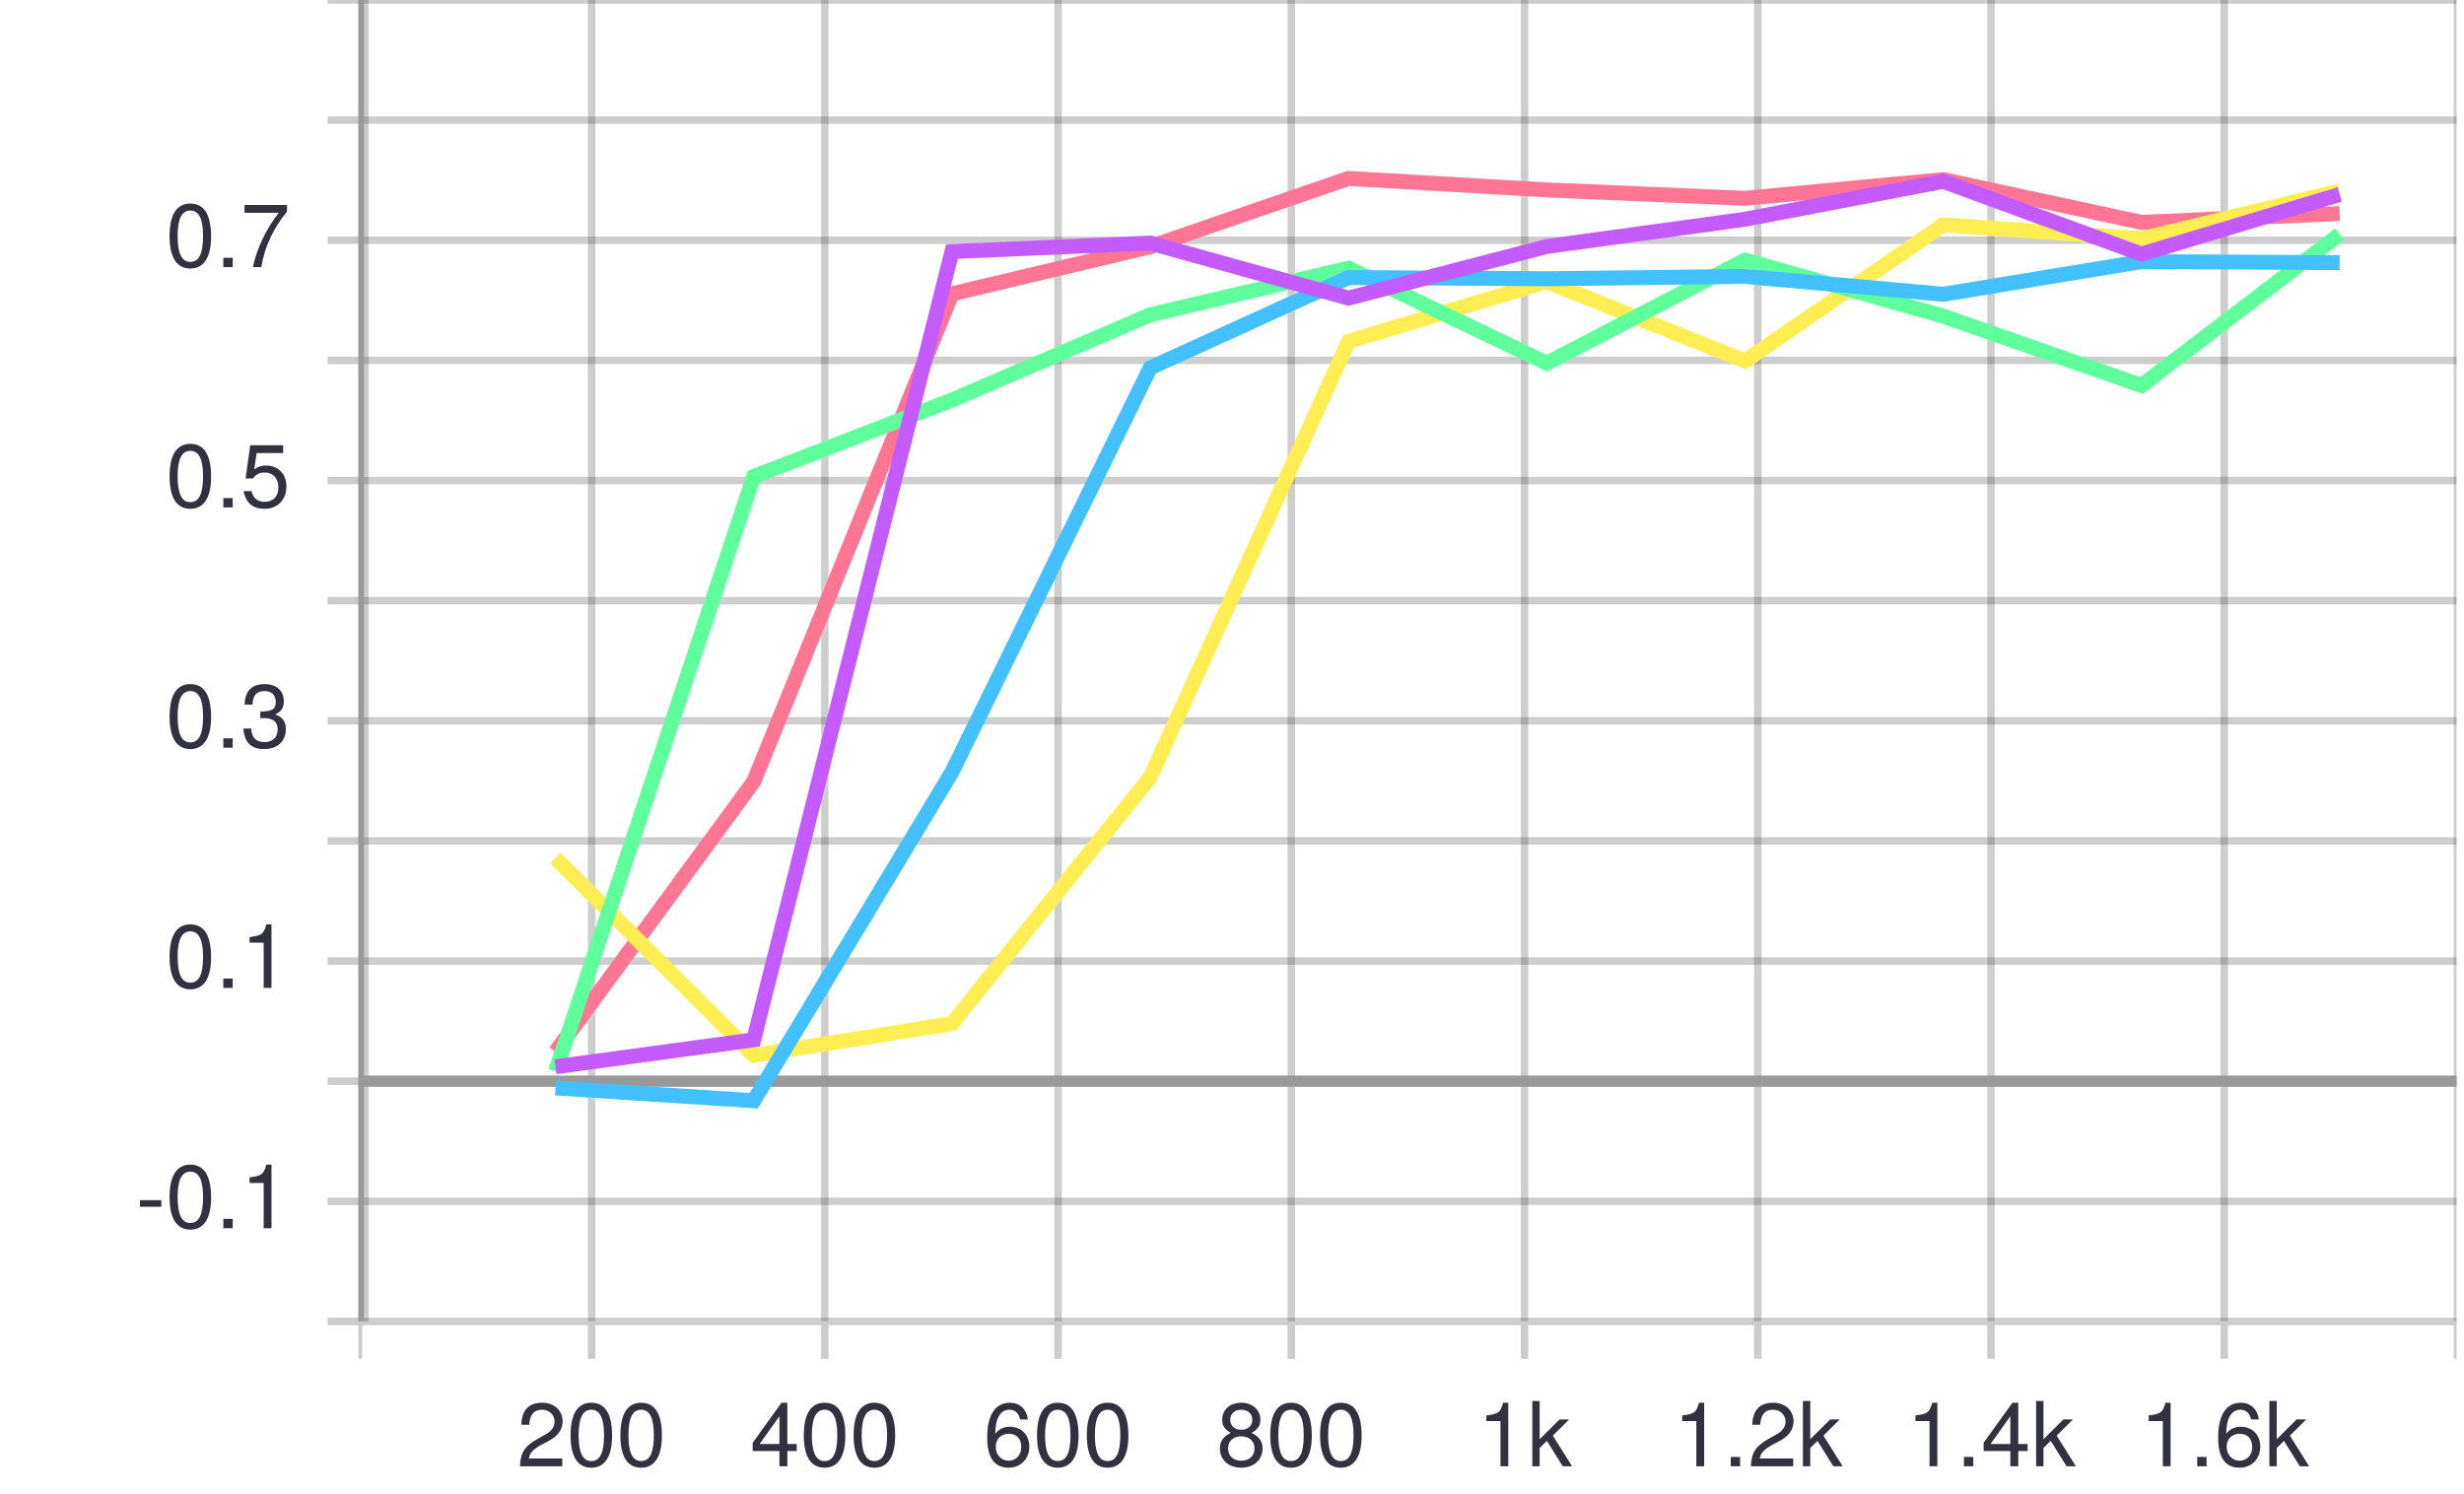
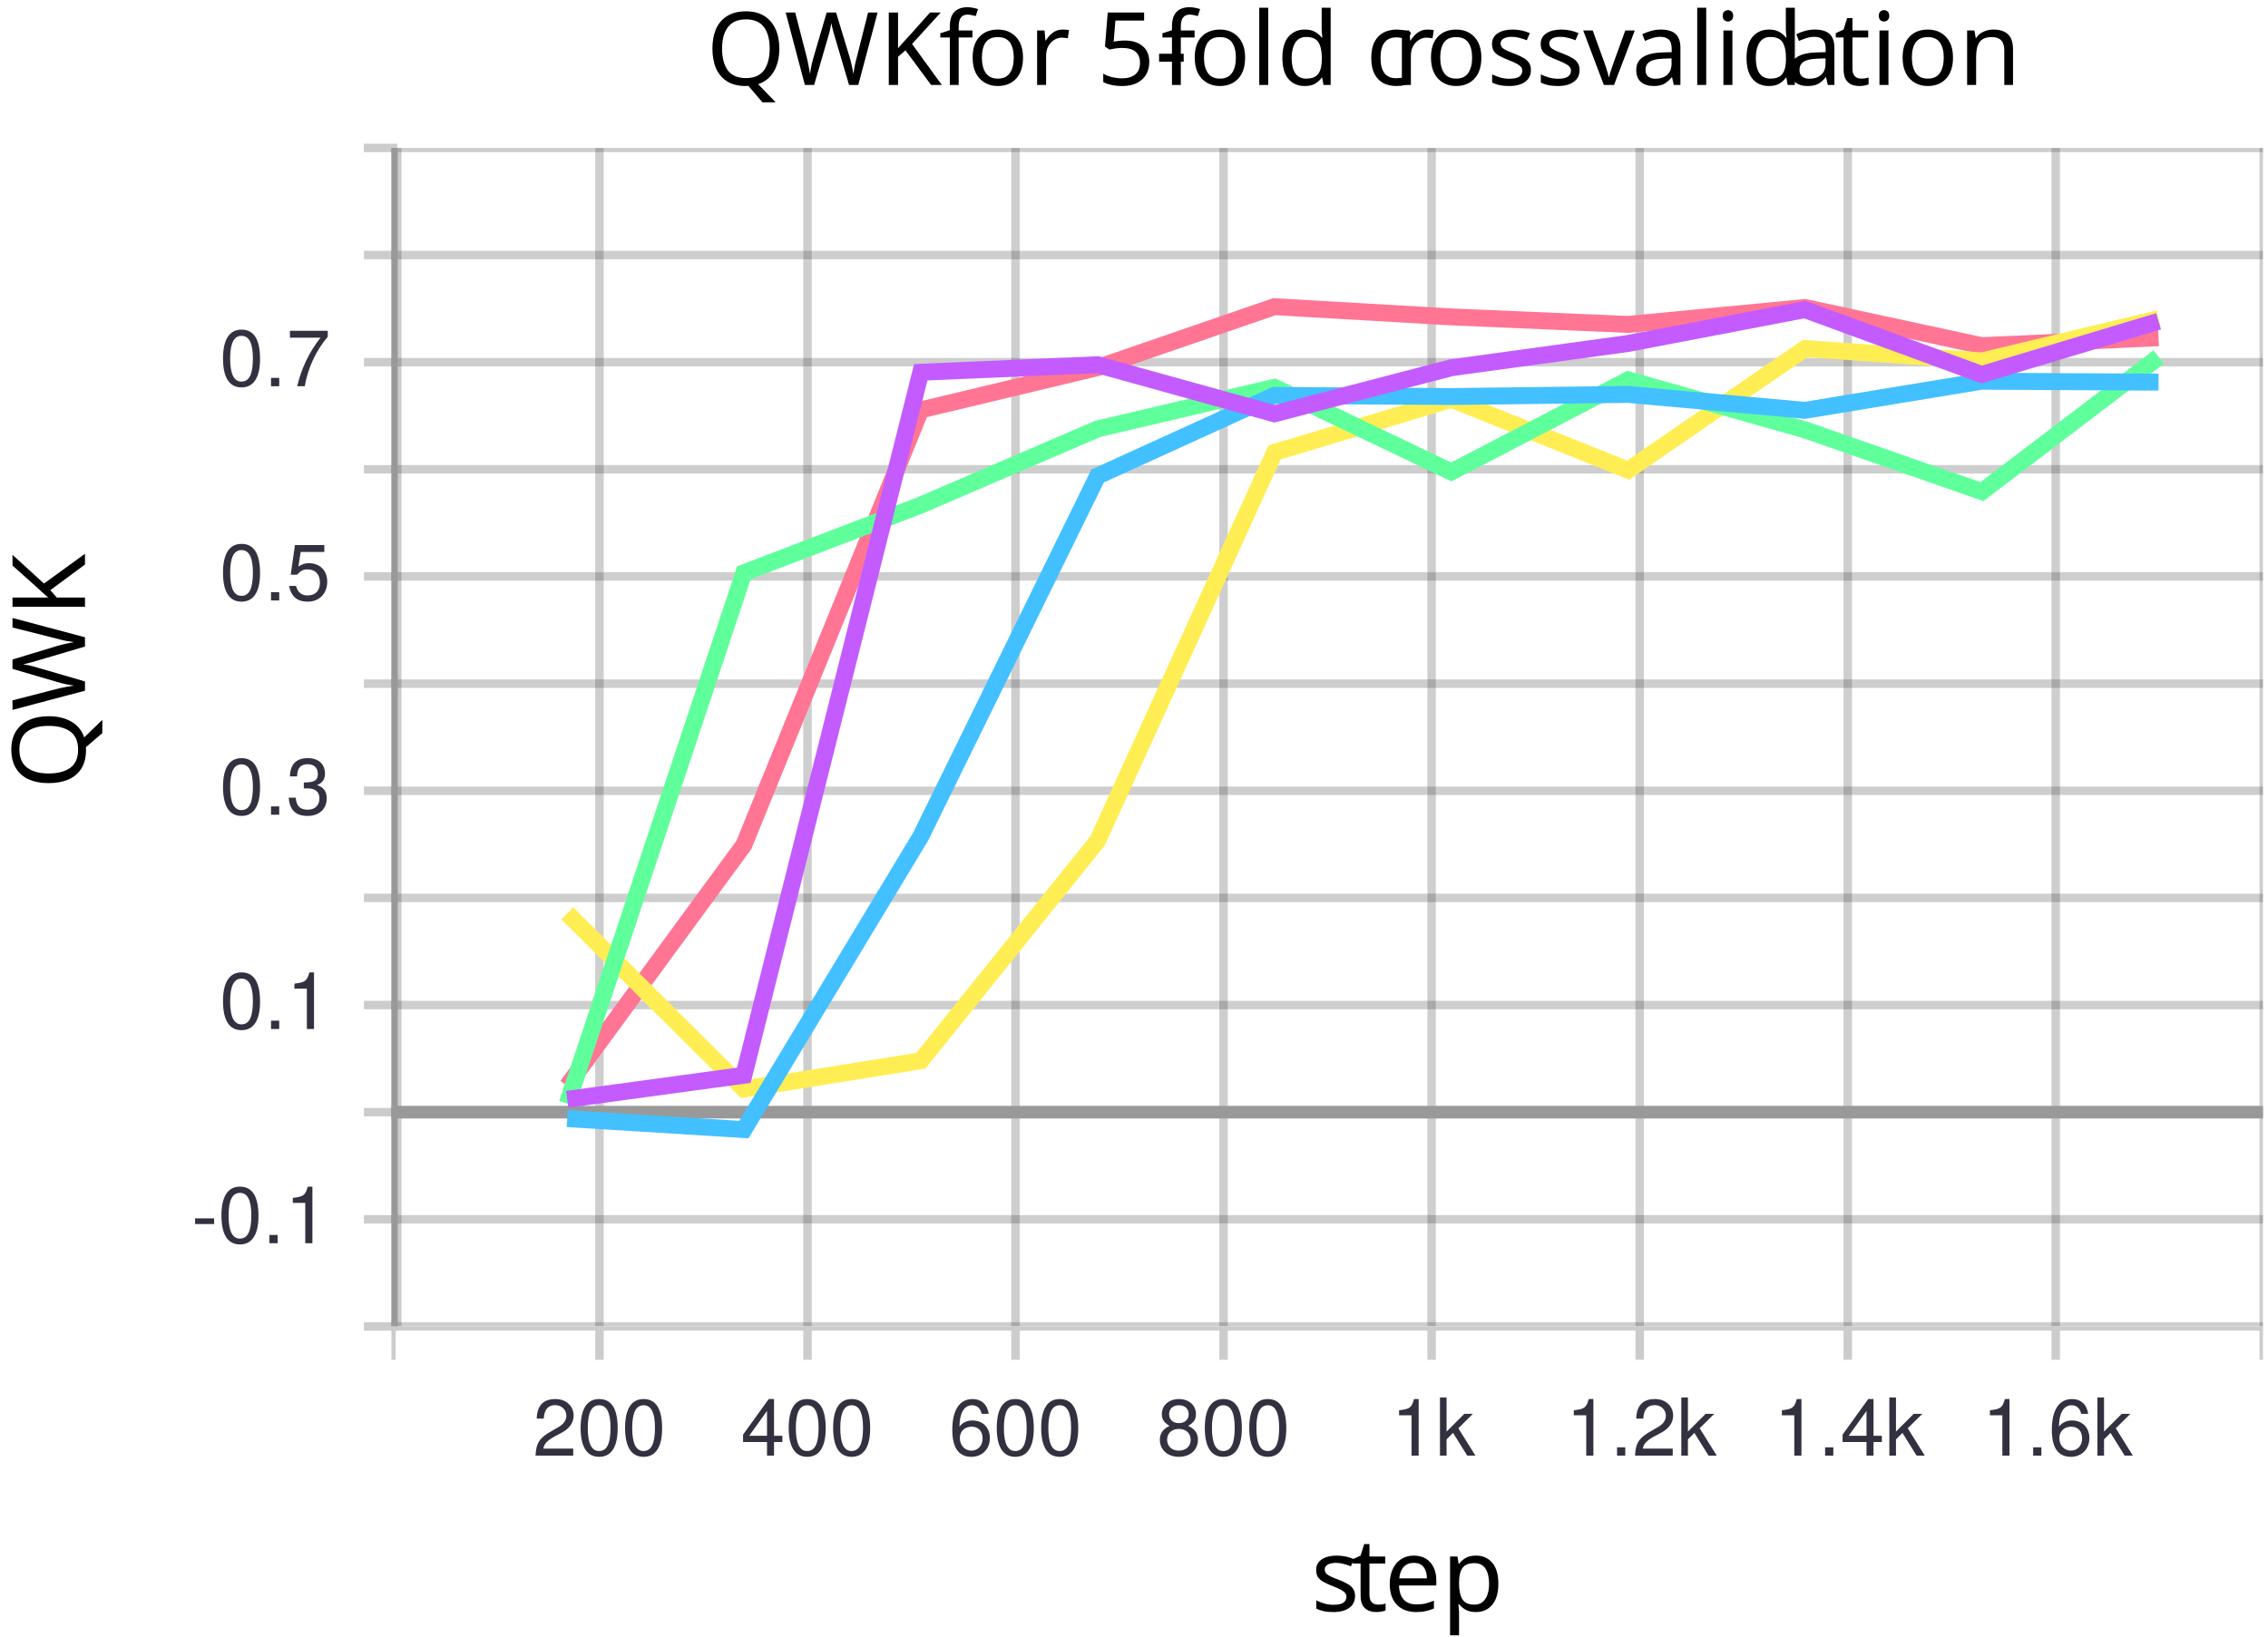
- <svg xmlns="http://www.w3.org/2000/svg" viewBox="0 0 330 200">
-   <g>
-     <g>
-       <g>
-         <g>
-           <g>
-             <line x1="48.875" y1="177" x2="43.875" y2="177" style="visibility: inherit;" fill="rgb(0, 0, 0)" stroke="rgb(204, 204, 204)" stroke-width="1px" />
-             <line x1="48.875" y1="160.909" x2="43.875" y2="160.909" style="visibility: inherit;" fill="rgb(0, 0, 0)" stroke="rgb(204, 204, 204)" stroke-width="1px" />
-             <line x1="48.875" y1="144.818" x2="43.875" y2="144.818" style="visibility: inherit;" fill="rgb(0, 0, 0)" stroke="rgb(204, 204, 204)" stroke-width="1px" />
-             <line x1="48.875" y1="128.727" x2="43.875" y2="128.727" style="visibility: inherit;" fill="rgb(0, 0, 0)" stroke="rgb(204, 204, 204)" stroke-width="1px" />
-             <line x1="48.875" y1="112.636" x2="43.875" y2="112.636" style="visibility: inherit;" fill="rgb(0, 0, 0)" stroke="rgb(204, 204, 204)" stroke-width="1px" />
-             <line x1="48.875" y1="96.545" x2="43.875" y2="96.545" style="visibility: inherit;" fill="rgb(0, 0, 0)" stroke="rgb(204, 204, 204)" stroke-width="1px" />
-             <line x1="48.875" y1="80.455" x2="43.875" y2="80.455" style="visibility: inherit;" fill="rgb(0, 0, 0)" stroke="rgb(204, 204, 204)" stroke-width="1px" />
-             <line x1="48.875" y1="64.364" x2="43.875" y2="64.364" style="visibility: inherit;" fill="rgb(0, 0, 0)" stroke="rgb(204, 204, 204)" stroke-width="1px" />
-             <line x1="48.875" y1="48.273" x2="43.875" y2="48.273" style="visibility: inherit;" fill="rgb(0, 0, 0)" stroke="rgb(204, 204, 204)" stroke-width="1px" />
-             <line x1="48.875" y1="32.182" x2="43.875" y2="32.182" style="visibility: inherit;" fill="rgb(0, 0, 0)" stroke="rgb(204, 204, 204)" stroke-width="1px" />
-             <line x1="48.875" y1="16.091" x2="43.875" y2="16.091" style="visibility: inherit;" fill="rgb(0, 0, 0)" stroke="rgb(204, 204, 204)" stroke-width="1px" />
-             <line x1="48.875" y1="0" x2="43.875" y2="0" style="visibility: inherit;" fill="rgb(0, 0, 0)" stroke="rgb(204, 204, 204)" stroke-width="1px" />
-           </g>
-           <g transform="translate(38.875, 0)">
-             <text x="0" y="177" dx="0em" dy="0.3em" style="text-anchor: end; visibility: hidden; font-family: &quot;Helvetica Neue&quot;, sans-serif; font-size: 12px; font-weight: 200;" fill="rgb(50, 49, 63)" stroke="none" stroke-width="1px">-0.2</text>
-             <text x="0" y="160.909" dx="0em" dy="0.3em" style="text-anchor: end; visibility: inherit; font-family: &quot;Helvetica Neue&quot;, sans-serif; font-size: 12px; font-weight: 200;" fill="rgb(50, 49, 63)" stroke="none" stroke-width="1px">-0.1</text>
-             <text x="0" y="144.818" dx="0em" dy="0.3em" style="text-anchor: end; visibility: hidden; font-family: &quot;Helvetica Neue&quot;, sans-serif; font-size: 12px; font-weight: 200;" fill="rgb(50, 49, 63)" stroke="none" stroke-width="1px">0</text>
-             <text x="0" y="128.727" dx="0em" dy="0.3em" style="text-anchor: end; visibility: inherit; font-family: &quot;Helvetica Neue&quot;, sans-serif; font-size: 12px; font-weight: 200;" fill="rgb(50, 49, 63)" stroke="none" stroke-width="1px">0.1</text>
-             <text x="0" y="112.636" dx="0em" dy="0.3em" style="text-anchor: end; visibility: hidden; font-family: &quot;Helvetica Neue&quot;, sans-serif; font-size: 12px; font-weight: 200;" fill="rgb(50, 49, 63)" stroke="none" stroke-width="1px">0.2</text>
-             <text x="0" y="96.545" dx="0em" dy="0.3em" style="text-anchor: end; visibility: inherit; font-family: &quot;Helvetica Neue&quot;, sans-serif; font-size: 12px; font-weight: 200;" fill="rgb(50, 49, 63)" stroke="none" stroke-width="1px">0.3</text>
-             <text x="0" y="80.455" dx="0em" dy="0.3em" style="text-anchor: end; visibility: hidden; font-family: &quot;Helvetica Neue&quot;, sans-serif; font-size: 12px; font-weight: 200;" fill="rgb(50, 49, 63)" stroke="none" stroke-width="1px">0.4</text>
-             <text x="0" y="64.364" dx="0em" dy="0.3em" style="text-anchor: end; visibility: inherit; font-family: &quot;Helvetica Neue&quot;, sans-serif; font-size: 12px; font-weight: 200;" fill="rgb(50, 49, 63)" stroke="none" stroke-width="1px">0.5</text>
-             <text x="0" y="48.273" dx="0em" dy="0.3em" style="text-anchor: end; visibility: hidden; font-family: &quot;Helvetica Neue&quot;, sans-serif; font-size: 12px; font-weight: 200;" fill="rgb(50, 49, 63)" stroke="none" stroke-width="1px">0.6</text>
-             <text x="0" y="32.182" dx="0em" dy="0.3em" style="text-anchor: end; visibility: inherit; font-family: &quot;Helvetica Neue&quot;, sans-serif; font-size: 12px; font-weight: 200;" fill="rgb(50, 49, 63)" stroke="none" stroke-width="1px">0.7</text>
-             <text x="0" y="16.091" dx="0em" dy="0.3em" style="text-anchor: end; visibility: hidden; font-family: &quot;Helvetica Neue&quot;, sans-serif; font-size: 12px; font-weight: 200;" fill="rgb(50, 49, 63)" stroke="none" stroke-width="1px">0.8</text>
-             <text x="0" y="0" dx="0em" dy="0.3em" style="text-anchor: end; visibility: hidden; font-family: &quot;Helvetica Neue&quot;, sans-serif; font-size: 12px; font-weight: 200;" fill="rgb(50, 49, 63)" stroke="none" stroke-width="1px">0.9</text>
-           </g>
-           <line x1="48.875" y1="0" x2="48.875" y2="177" fill="rgb(0, 0, 0)" stroke="rgb(204, 204, 204)" stroke-width="1px" />
-         </g>
-       </g>
-       <g transform="translate(48, 0)" clip-path="url(#clip_0)">
-         <clipPath id="clip_0">
-           <rect width="281" height="177" />
-         </clipPath>
-         <g>
-           <g>
-             <g>
-               <line x1="0" y1="0" x2="0" y2="177" fill="rgb(0, 0, 0)" stroke="rgb(60, 60, 60)" stroke-width="1px" opacity="0.25" />
-               <line x1="31.236" y1="0" x2="31.236" y2="177" fill="rgb(0, 0, 0)" stroke="rgb(60, 60, 60)" stroke-width="1px" opacity="0.25" />
-               <line x1="62.472" y1="0" x2="62.472" y2="177" fill="rgb(0, 0, 0)" stroke="rgb(60, 60, 60)" stroke-width="1px" opacity="0.25" />
-               <line x1="93.708" y1="0" x2="93.708" y2="177" fill="rgb(0, 0, 0)" stroke="rgb(60, 60, 60)" stroke-width="1px" opacity="0.25" />
-               <line x1="124.944" y1="0" x2="124.944" y2="177" fill="rgb(0, 0, 0)" stroke="rgb(60, 60, 60)" stroke-width="1px" opacity="0.25" />
-               <line x1="156.181" y1="0" x2="156.181" y2="177" fill="rgb(0, 0, 0)" stroke="rgb(60, 60, 60)" stroke-width="1px" opacity="0.25" />
-               <line x1="187.417" y1="0" x2="187.417" y2="177" fill="rgb(0, 0, 0)" stroke="rgb(60, 60, 60)" stroke-width="1px" opacity="0.25" />
-               <line x1="218.653" y1="0" x2="218.653" y2="177" fill="rgb(0, 0, 0)" stroke="rgb(60, 60, 60)" stroke-width="1px" opacity="0.25" />
-               <line x1="249.889" y1="0" x2="249.889" y2="177" fill="rgb(0, 0, 0)" stroke="rgb(60, 60, 60)" stroke-width="1px" opacity="0.25" />
-               <line x1="281.125" y1="0" x2="281.125" y2="177" fill="rgb(0, 0, 0)" stroke="rgb(60, 60, 60)" stroke-width="1px" opacity="0.25" />
-             </g>
-             <g>
-               <line x1="0" y1="177" x2="281.125" y2="177" fill="rgb(0, 0, 0)" stroke="rgb(60, 60, 60)" stroke-width="1px" opacity="0.25" />
-               <line x1="0" y1="160.909" x2="281.125" y2="160.909" fill="rgb(0, 0, 0)" stroke="rgb(60, 60, 60)" stroke-width="1px" opacity="0.25" />
-               <line x1="0" y1="144.818" x2="281.125" y2="144.818" fill="rgb(0, 0, 0)" stroke="rgb(60, 60, 60)" stroke-width="1px" opacity="0.25" />
-               <line x1="0" y1="128.727" x2="281.125" y2="128.727" fill="rgb(0, 0, 0)" stroke="rgb(60, 60, 60)" stroke-width="1px" opacity="0.25" />
-               <line x1="0" y1="112.636" x2="281.125" y2="112.636" fill="rgb(0, 0, 0)" stroke="rgb(60, 60, 60)" stroke-width="1px" opacity="0.25" />
-               <line x1="0" y1="96.545" x2="281.125" y2="96.545" fill="rgb(0, 0, 0)" stroke="rgb(60, 60, 60)" stroke-width="1px" opacity="0.25" />
-               <line x1="0" y1="80.455" x2="281.125" y2="80.455" fill="rgb(0, 0, 0)" stroke="rgb(60, 60, 60)" stroke-width="1px" opacity="0.25" />
-               <line x1="0" y1="64.364" x2="281.125" y2="64.364" fill="rgb(0, 0, 0)" stroke="rgb(60, 60, 60)" stroke-width="1px" opacity="0.25" />
-               <line x1="0" y1="48.273" x2="281.125" y2="48.273" fill="rgb(0, 0, 0)" stroke="rgb(60, 60, 60)" stroke-width="1px" opacity="0.25" />
-               <line x1="0" y1="32.182" x2="281.125" y2="32.182" fill="rgb(0, 0, 0)" stroke="rgb(60, 60, 60)" stroke-width="1px" opacity="0.25" />
-               <line x1="0" y1="16.091" x2="281.125" y2="16.091" fill="rgb(0, 0, 0)" stroke="rgb(60, 60, 60)" stroke-width="1px" opacity="0.25" />
-               <line x1="0" y1="0" x2="281.125" y2="0" fill="rgb(0, 0, 0)" stroke="rgb(60, 60, 60)" stroke-width="1px" opacity="0.25" />
-             </g>
-           </g>
-         </g>
-         <g>
-           <g>
-             <line x1="0" y1="144.818" x2="281.125" y2="144.818" fill="rgb(0, 0, 0)" stroke="rgb(153, 153, 153)" stroke-width="1.5px" />
-           </g>
-         </g>
-         <g>
-           <g>
-             <line x1="0" y1="0" x2="0" y2="177" fill="rgb(0, 0, 0)" stroke="rgb(153, 153, 153)" stroke-width="1.5px" />
-           </g>
-         </g>
-         <g>
-           <g>
-             <g>
-               <g>
-                 <g>
-                   <path stroke="rgb(255, 117, 147)" stroke-width="2px" d="M26.395,140.886L52.945,104.686L79.496,39.355L106.047,33.041L132.597,23.9L159.148,25.437L185.699,26.563L212.249,24.058L238.8,29.79L265.351,28.6" style="fill: none;" fill="none" />
-                 </g>
-                 <g>
-                   <path stroke="rgb(255, 238, 83)" stroke-width="2px" d="M26.395,114.956L52.945,141.346L79.496,137.103L106.047,104.112L132.597,45.728L159.148,37.722L185.699,48.358L212.249,30.119L238.8,31.979L265.351,25.582" style="fill: none;" fill="none" />
-                 </g>
-                 <g>
-                   <path stroke="rgb(95, 255, 156)" stroke-width="2px" d="M26.395,143.542L52.945,63.819L79.496,53.579L106.047,42.165L132.597,35.917L159.148,48.649L185.699,34.84L212.249,42.347L238.8,51.633L265.351,31.386" style="fill: none;" fill="none" />
-                 </g>
-                 <g>
-                   <path stroke="rgb(67, 192, 255)" stroke-width="2px" d="M26.395,145.72L52.945,147.435L79.496,103.401L106.047,49.271L132.597,37.174L159.148,37.338L185.699,37.022L212.249,39.419L238.8,35.042L265.351,35.179" style="fill: none;" fill="none" />
-                 </g>
-                 <g>
-                   <path stroke="rgb(195, 91, 255)" stroke-width="2px" d="M26.395,142.885L52.945,139.276L79.496,33.694L106.047,32.56L132.597,39.934L159.148,33.019L185.699,29.368L212.249,24.294L238.8,34.03L265.351,26.043" style="fill: none;" fill="none" />
-                 </g>
-               </g>
-             </g>
-           </g>
-         </g>
-       </g>
-       <g transform="translate(48, 177)" clip-path="url(#clip_1)">
-         <clipPath id="clip_1">
-           <rect width="281" height="23" />
-         </clipPath>
-         <g>
-           <g>
-             <line x1="0" y1="0" x2="0" y2="5" style="visibility: inherit;" fill="rgb(0, 0, 0)" stroke="rgb(204, 204, 204)" stroke-width="1px" />
-             <line x1="31.236" y1="0" x2="31.236" y2="5" style="visibility: inherit;" fill="rgb(0, 0, 0)" stroke="rgb(204, 204, 204)" stroke-width="1px" />
-             <line x1="62.472" y1="0" x2="62.472" y2="5" style="visibility: inherit;" fill="rgb(0, 0, 0)" stroke="rgb(204, 204, 204)" stroke-width="1px" />
-             <line x1="93.708" y1="0" x2="93.708" y2="5" style="visibility: inherit;" fill="rgb(0, 0, 0)" stroke="rgb(204, 204, 204)" stroke-width="1px" />
-             <line x1="124.944" y1="0" x2="124.944" y2="5" style="visibility: inherit;" fill="rgb(0, 0, 0)" stroke="rgb(204, 204, 204)" stroke-width="1px" />
-             <line x1="156.181" y1="0" x2="156.181" y2="5" style="visibility: inherit;" fill="rgb(0, 0, 0)" stroke="rgb(204, 204, 204)" stroke-width="1px" />
-             <line x1="187.417" y1="0" x2="187.417" y2="5" style="visibility: inherit;" fill="rgb(0, 0, 0)" stroke="rgb(204, 204, 204)" stroke-width="1px" />
-             <line x1="218.653" y1="0" x2="218.653" y2="5" style="visibility: inherit;" fill="rgb(0, 0, 0)" stroke="rgb(204, 204, 204)" stroke-width="1px" />
-             <line x1="249.889" y1="0" x2="249.889" y2="5" style="visibility: inherit;" fill="rgb(0, 0, 0)" stroke="rgb(204, 204, 204)" stroke-width="1px" />
-             <line x1="281.125" y1="0" x2="281.125" y2="5" style="visibility: inherit;" fill="rgb(0, 0, 0)" stroke="rgb(204, 204, 204)" stroke-width="1px" />
-           </g>
-           <g transform="translate(0, 8)">
-             <text x="0" y="0" dx="0em" dy="0.95em" style="text-anchor: middle; visibility: hidden; font-family: &quot;Helvetica Neue&quot;, sans-serif; font-size: 12px; font-weight: 200;" fill="rgb(50, 49, 63)" stroke="none" stroke-width="1px">0</text>
-             <text x="31.236" y="0" dx="0em" dy="0.95em" style="text-anchor: middle; visibility: inherit; font-family: &quot;Helvetica Neue&quot;, sans-serif; font-size: 12px; font-weight: 200;" fill="rgb(50, 49, 63)" stroke="none" stroke-width="1px">200</text>
-             <text x="62.472" y="0" dx="0em" dy="0.95em" style="text-anchor: middle; visibility: inherit; font-family: &quot;Helvetica Neue&quot;, sans-serif; font-size: 12px; font-weight: 200;" fill="rgb(50, 49, 63)" stroke="none" stroke-width="1px">400</text>
-             <text x="93.708" y="0" dx="0em" dy="0.95em" style="text-anchor: middle; visibility: inherit; font-family: &quot;Helvetica Neue&quot;, sans-serif; font-size: 12px; font-weight: 200;" fill="rgb(50, 49, 63)" stroke="none" stroke-width="1px">600</text>
-             <text x="124.944" y="0" dx="0em" dy="0.95em" style="text-anchor: middle; visibility: inherit; font-family: &quot;Helvetica Neue&quot;, sans-serif; font-size: 12px; font-weight: 200;" fill="rgb(50, 49, 63)" stroke="none" stroke-width="1px">800</text>
-             <text x="156.181" y="0" dx="0em" dy="0.95em" style="text-anchor: middle; visibility: inherit; font-family: &quot;Helvetica Neue&quot;, sans-serif; font-size: 12px; font-weight: 200;" fill="rgb(50, 49, 63)" stroke="none" stroke-width="1px">1k</text>
-             <text x="187.417" y="0" dx="0em" dy="0.95em" style="text-anchor: middle; visibility: inherit; font-family: &quot;Helvetica Neue&quot;, sans-serif; font-size: 12px; font-weight: 200;" fill="rgb(50, 49, 63)" stroke="none" stroke-width="1px">1.2k</text>
-             <text x="218.653" y="0" dx="0em" dy="0.95em" style="text-anchor: middle; visibility: inherit; font-family: &quot;Helvetica Neue&quot;, sans-serif; font-size: 12px; font-weight: 200;" fill="rgb(50, 49, 63)" stroke="none" stroke-width="1px">1.4k</text>
-             <text x="249.889" y="0" dx="0em" dy="0.95em" style="text-anchor: middle; visibility: inherit; font-family: &quot;Helvetica Neue&quot;, sans-serif; font-size: 12px; font-weight: 200;" fill="rgb(50, 49, 63)" stroke="none" stroke-width="1px">1.6k</text>
-             <text x="281.125" y="0" dx="0em" dy="0.95em" style="text-anchor: middle; visibility: hidden; font-family: &quot;Helvetica Neue&quot;, sans-serif; font-size: 12px; font-weight: 200;" fill="rgb(50, 49, 63)" stroke="none" stroke-width="1px">1.8k</text>
-           </g>
-           <line x1="0" y1="0" x2="281.125" y2="0" fill="rgb(0, 0, 0)" stroke="rgb(204, 204, 204)" stroke-width="1px" />
-         </g>
-       </g>
-     </g>
+ <svg xmlns="http://www.w3.org/2000/svg" id="Layer_1" data-name="Layer 1" viewBox="0 0 267.94 193.39">
+   <defs>
+     <style>.cls-1,.cls-10,.cls-11,.cls-2,.cls-5,.cls-6,.cls-7,.cls-8,.cls-9{fill:none;}.cls-2{stroke:#ccc;}.cls-3,.cls-5{isolation:isolate;}.cls-3{font-size:9.44px;fill:#32313f;font-family:HelveticaNeue-Thin, Helvetica Neue;font-weight:200;}.cls-4{clip-path:url(#clip-path);}.cls-5{stroke:#3c3c3c;opacity:0.25;}.cls-6{stroke:#999;stroke-width:1.5px;}.cls-7{stroke:#ff7593;}.cls-10,.cls-11,.cls-7,.cls-8,.cls-9{stroke-width:2px;}.cls-8{stroke:#ffee53;}.cls-9{stroke:#5fff9c;}.cls-10{stroke:#43c0ff;}.cls-11{stroke:#c35bff;}.cls-12{clip-path:url(#clip-path-2);}.cls-13{font-size:12px;font-family:MyriadPro-Regular, Myriad Pro;}.cls-14{letter-spacing:-0.01em;}.cls-15{letter-spacing:-0.01em;}.cls-16{letter-spacing:-0.01em;}.cls-17{letter-spacing:0em;}.cls-18{letter-spacing:0em;}.cls-19{letter-spacing:0em;}.cls-20{letter-spacing:-0.01em;}.cls-21{letter-spacing:0em;}</style>
+     <clipPath id="clip-path" transform="translate(-10.12 -3.81)">
+       <rect class="cls-1" x="56.36" y="21.29" width="221.1" height="139.27" />
+     </clipPath>
+     <clipPath id="clip-path-2" transform="translate(-10.12 -3.81)">
+       <rect class="cls-1" x="56.36" y="160.56" width="221.1" height="18.1" />
+     </clipPath>
+   </defs>
+   <line class="cls-2" x1="46.93" y1="156.75" x2="42.99" y2="156.75" />
+   <line class="cls-2" x1="46.93" y1="144.09" x2="42.99" y2="144.09" />
+   <line class="cls-2" x1="46.93" y1="131.43" x2="42.99" y2="131.43" />
+   <line class="cls-2" x1="46.93" y1="118.77" x2="42.99" y2="118.77" />
+   <line class="cls-2" x1="46.93" y1="106.11" x2="42.99" y2="106.11" />
+   <line class="cls-2" x1="46.93" y1="93.45" x2="42.99" y2="93.45" />
+   <line class="cls-2" x1="46.93" y1="80.79" x2="42.99" y2="80.79" />
+   <line class="cls-2" x1="46.93" y1="68.12" x2="42.99" y2="68.12" />
+   <line class="cls-2" x1="46.93" y1="55.46" x2="42.99" y2="55.46" />
+   <line class="cls-2" x1="46.93" y1="42.8" x2="42.99" y2="42.8" />
+   <line class="cls-2" x1="46.93" y1="30.14" x2="42.99" y2="30.14" />
+   <line class="cls-2" x1="46.93" y1="17.48" x2="42.99" y2="17.48" />
+   <text class="cls-3" transform="translate(22.61 146.92)">-0.1</text>
+   <text class="cls-3" transform="translate(25.94 121.6)">0.1</text>
+   <text class="cls-3" transform="translate(25.94 96.28)">0.3</text>
+   <text class="cls-3" transform="translate(25.94 70.96)">0.5</text>
+   <text class="cls-3" transform="translate(25.94 45.64)">0.7</text>
+   <line class="cls-2" x1="46.93" y1="17.48" x2="46.93" y2="156.75" />
+   <g class="cls-4">
+     <line class="cls-5" x1="46.24" y1="17.48" x2="46.24" y2="156.75" />
+     <line class="cls-5" x1="70.82" y1="17.48" x2="70.82" y2="156.75" />
+     <line class="cls-5" x1="95.4" y1="17.48" x2="95.4" y2="156.75" />
+     <line class="cls-5" x1="119.97" y1="17.48" x2="119.97" y2="156.75" />
+     <line class="cls-5" x1="144.55" y1="17.48" x2="144.55" y2="156.75" />
+     <line class="cls-5" x1="169.13" y1="17.48" x2="169.13" y2="156.75" />
+     <line class="cls-5" x1="193.71" y1="17.48" x2="193.71" y2="156.75" />
+     <line class="cls-5" x1="218.29" y1="17.48" x2="218.29" y2="156.75" />
+     <line class="cls-5" x1="242.86" y1="17.48" x2="242.86" y2="156.75" />
+     <line class="cls-5" x1="267.44" y1="17.48" x2="267.44" y2="156.75" />
+     <line class="cls-5" x1="46.24" y1="156.75" x2="267.44" y2="156.75" />
+     <line class="cls-5" x1="46.24" y1="144.09" x2="267.44" y2="144.09" />
+     <line class="cls-5" x1="46.24" y1="131.43" x2="267.44" y2="131.43" />
+     <line class="cls-5" x1="46.24" y1="118.77" x2="267.44" y2="118.77" />
+     <line class="cls-5" x1="46.24" y1="106.11" x2="267.44" y2="106.11" />
+     <line class="cls-5" x1="46.24" y1="93.45" x2="267.44" y2="93.45" />
+     <line class="cls-5" x1="46.24" y1="80.79" x2="267.44" y2="80.79" />
+     <line class="cls-5" x1="46.24" y1="68.12" x2="267.44" y2="68.12" />
+     <line class="cls-5" x1="46.24" y1="55.46" x2="267.44" y2="55.46" />
+     <line class="cls-5" x1="46.24" y1="42.8" x2="267.44" y2="42.8" />
+     <line class="cls-5" x1="46.24" y1="30.14" x2="267.44" y2="30.14" />
+     <line class="cls-5" x1="46.24" y1="17.48" x2="267.44" y2="17.48" />
+     <line class="cls-6" x1="46.24" y1="131.43" x2="267.44" y2="131.43" />
+     <line class="cls-6" x1="46.24" y1="17.48" x2="46.24" y2="156.75" />
+     <path class="cls-7" d="M77.13,132.14,98,103.66l20.9-51.41,20.89-5,20.89-7.2,20.89,1.21,20.89.89,20.89-2,20.89,4.51,20.89-.94" transform="translate(-10.12 -3.81)" />
+     <path class="cls-8" d="M77.13,111.74,98,132.51l20.9-3.34,20.89-26L160.7,57.27,181.59,51l20.89,8.37L223.37,45l20.89,1.46,20.89-5" transform="translate(-10.12 -3.81)" />
+     <path class="cls-9" d="M77.13,134.23,98,71.5l20.9-8,20.89-9,20.89-4.92,20.89,10L202.48,48.7l20.89,5.91,20.89,7.3L265.15,46" transform="translate(-10.12 -3.81)" />
+     <path class="cls-10" d="M77.13,136,98,137.3l20.9-34.65,20.89-42.59,20.89-9.52,20.89.13,20.89-.25,20.89,1.88,20.89-3.44,20.89.11" transform="translate(-10.12 -3.81)" />
+     <path class="cls-11" d="M77.13,133.72,98,130.88l20.9-83.08,20.89-.89,20.89,5.8,20.89-5.44,20.89-2.87,20.89-4,20.89,7.66,20.89-6.28" transform="translate(-10.12 -3.81)" />
  </g>
+   <g class="cls-12">
+     <line class="cls-2" x1="46.24" y1="156.75" x2="46.24" y2="160.69" />
+     <line class="cls-2" x1="70.82" y1="156.75" x2="70.82" y2="160.69" />
+     <line class="cls-2" x1="95.4" y1="156.75" x2="95.4" y2="160.69" />
+     <line class="cls-2" x1="119.97" y1="156.75" x2="119.97" y2="160.69" />
+     <line class="cls-2" x1="144.55" y1="156.75" x2="144.55" y2="160.69" />
+     <line class="cls-2" x1="169.13" y1="156.75" x2="169.13" y2="160.69" />
+     <line class="cls-2" x1="193.71" y1="156.75" x2="193.71" y2="160.69" />
+     <line class="cls-2" x1="218.29" y1="156.75" x2="218.29" y2="160.69" />
+     <line class="cls-2" x1="242.86" y1="156.75" x2="242.86" y2="160.69" />
+     <line class="cls-2" x1="267.44" y1="156.75" x2="267.44" y2="160.69" />
+     <text class="cls-3" transform="translate(62.94 172.02)">200</text>
+     <text class="cls-3" transform="translate(87.52 172.02)">400</text>
+     <text class="cls-3" transform="translate(112.1 172.02)">600</text>
+     <text class="cls-3" transform="translate(136.68 172.02)">800</text>
+     <text class="cls-3" transform="translate(164.32 172.02)">1k</text>
+     <text class="cls-3" transform="translate(184.96 172.02)">1.2k</text>
+     <text class="cls-3" transform="translate(209.54 172.02)">1.4k</text>
+     <text class="cls-3" transform="translate(234.12 172.02)">1.6k</text>
+     <line class="cls-2" x1="46.24" y1="156.75" x2="267.44" y2="156.75" />
+   </g>
+   <text class="cls-13" transform="translate(83.43 10.04)">QWK <tspan class="cls-14" x="27.47" y="0">f</tspan>
+     <tspan x="30.82" y="0">or 5-</tspan>
+     <tspan class="cls-15" x="53.71" y="0">f</tspan>
+     <tspan x="57.06" y="0">old c</tspan>
+     <tspan class="cls-16" x="81.17" y="0">r</tspan>
+     <tspan x="84.97" y="0">oss </tspan>
+     <tspan class="cls-17" x="103.61" y="0">v</tspan>
+     <tspan class="cls-18" x="109.33" y="0">alid</tspan>
+     <tspan class="cls-19" x="127.52" y="0">a</tspan>
+     <tspan x="133.26" y="0">tion</tspan>
+   </text>
+   <text class="cls-13" transform="translate(10.04 93.28) rotate(-90)">QWK </text>
+   <text class="cls-13" transform="translate(154.88 190.38)">s<tspan class="cls-20" x="4.75" y="0">t</tspan>
+     <tspan class="cls-21" x="8.65" y="0">ep</tspan>
+   </text>
</svg>
